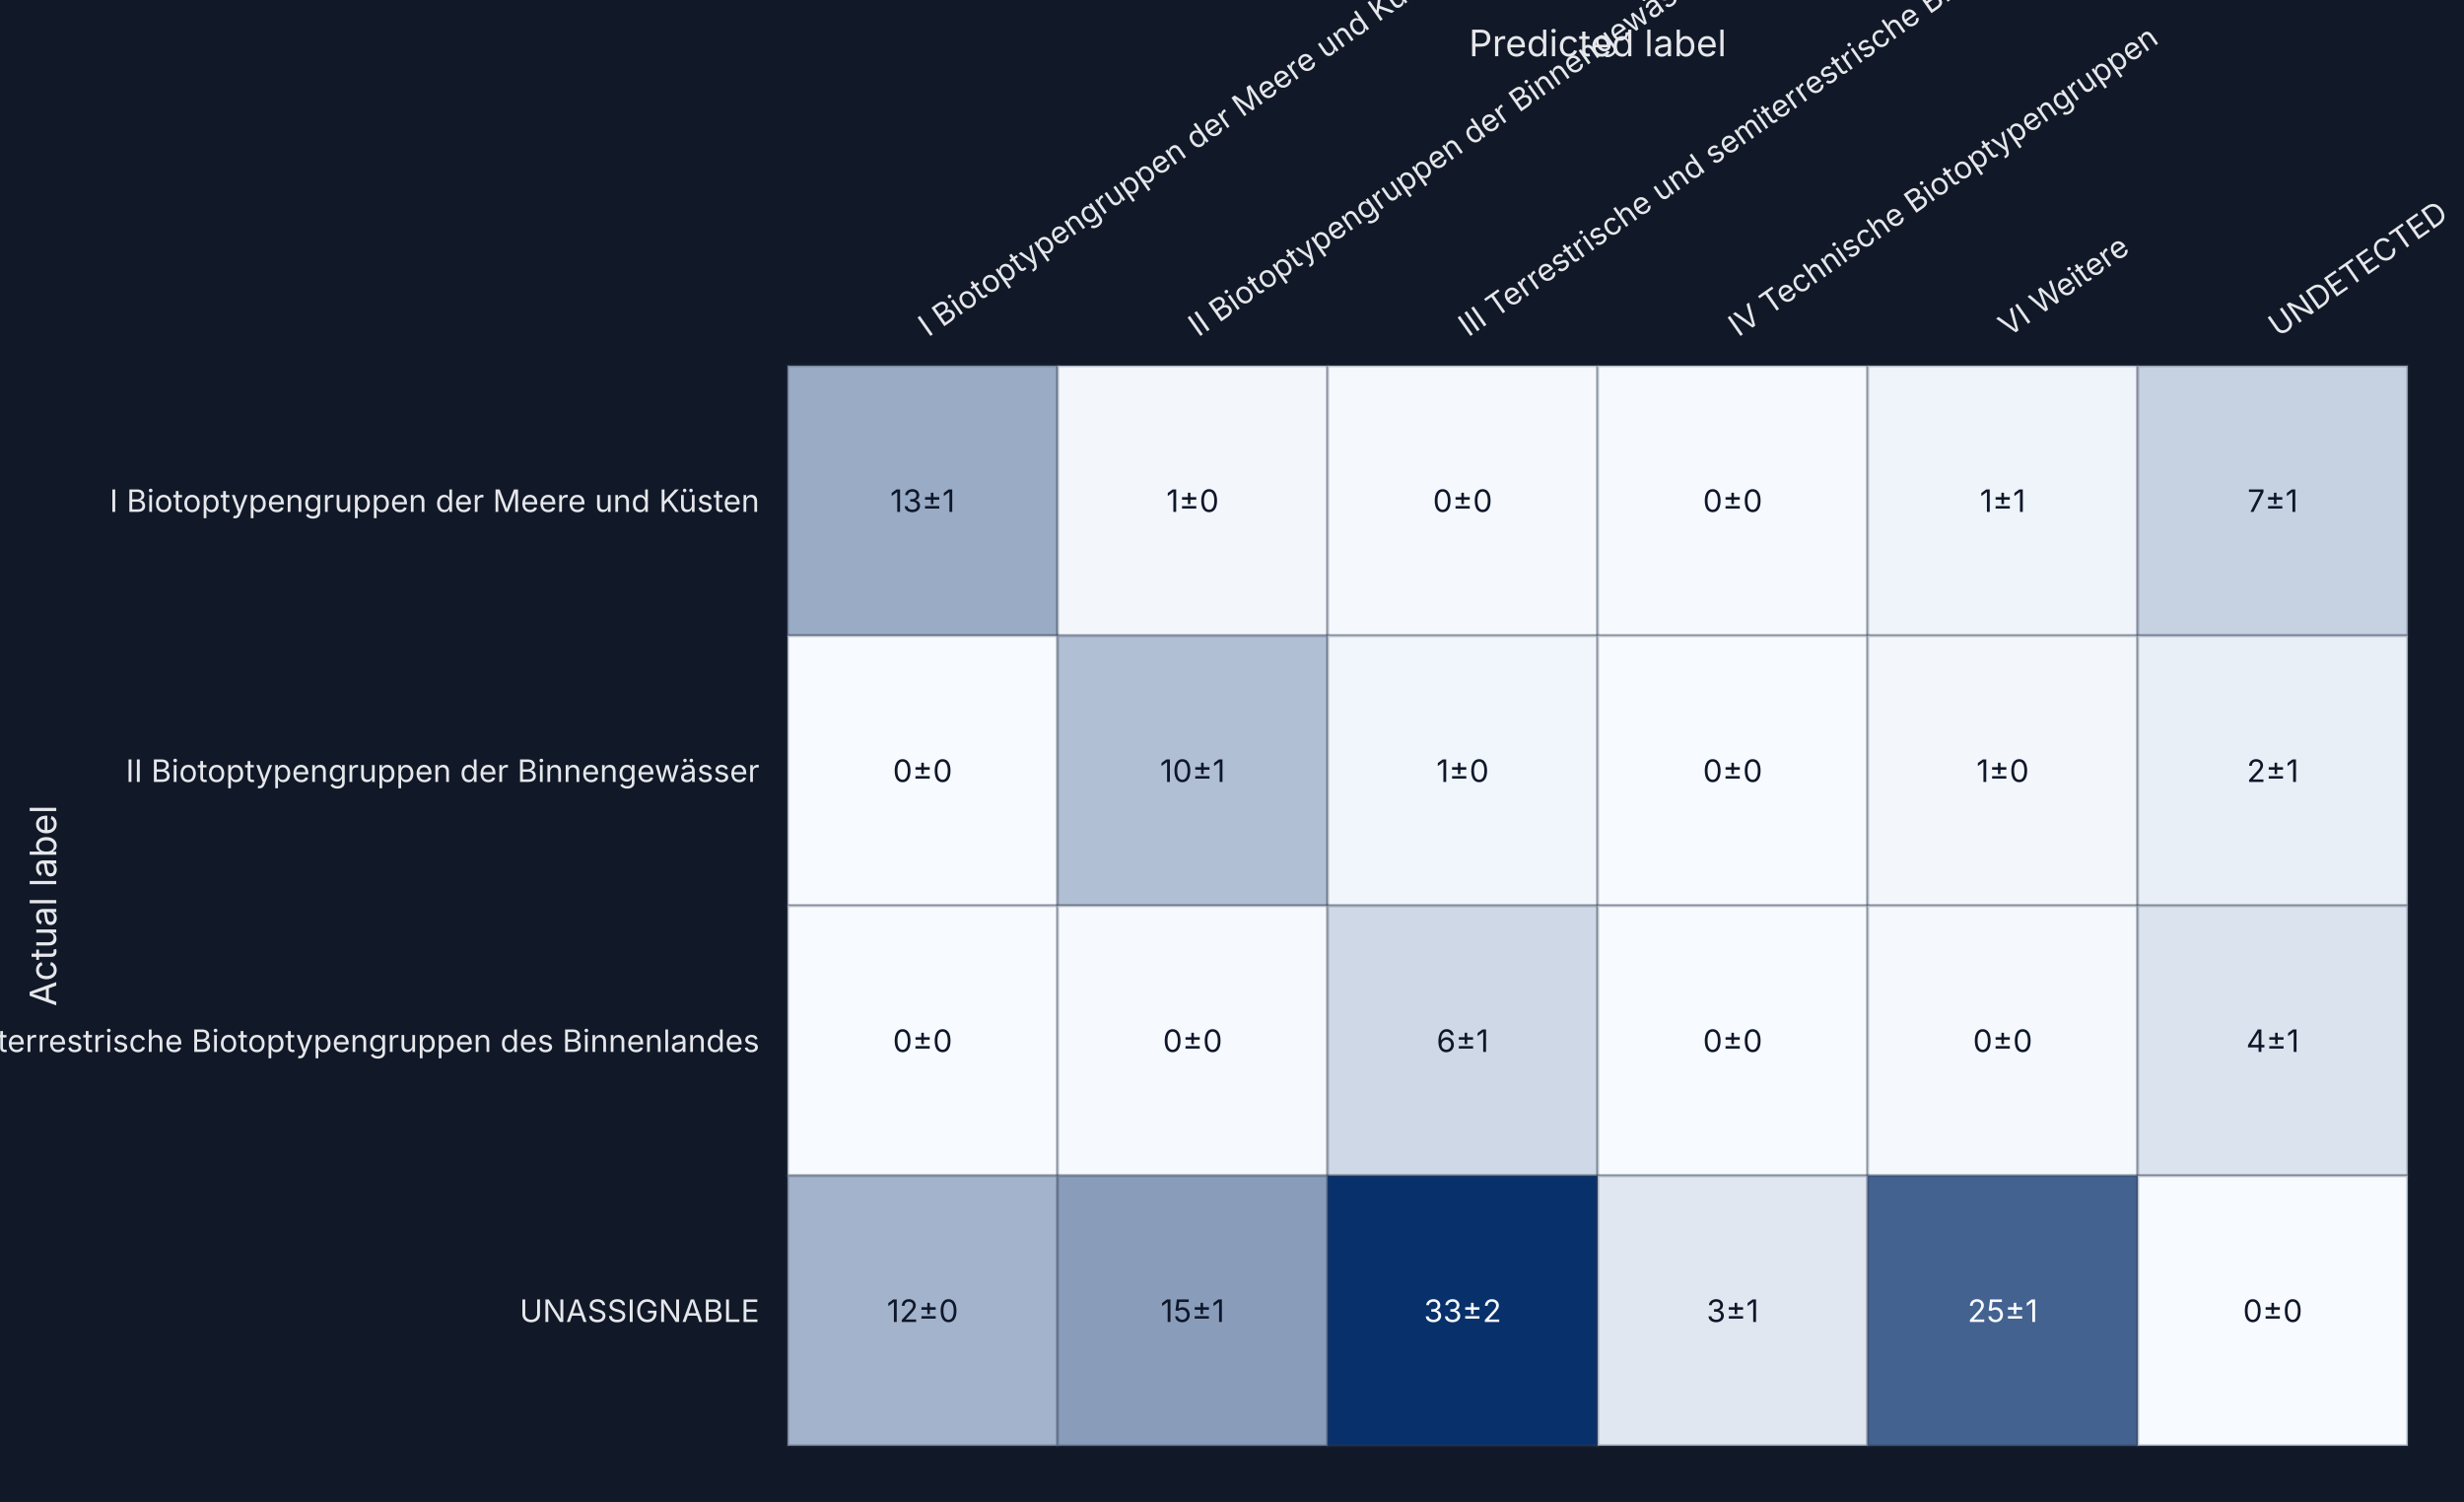
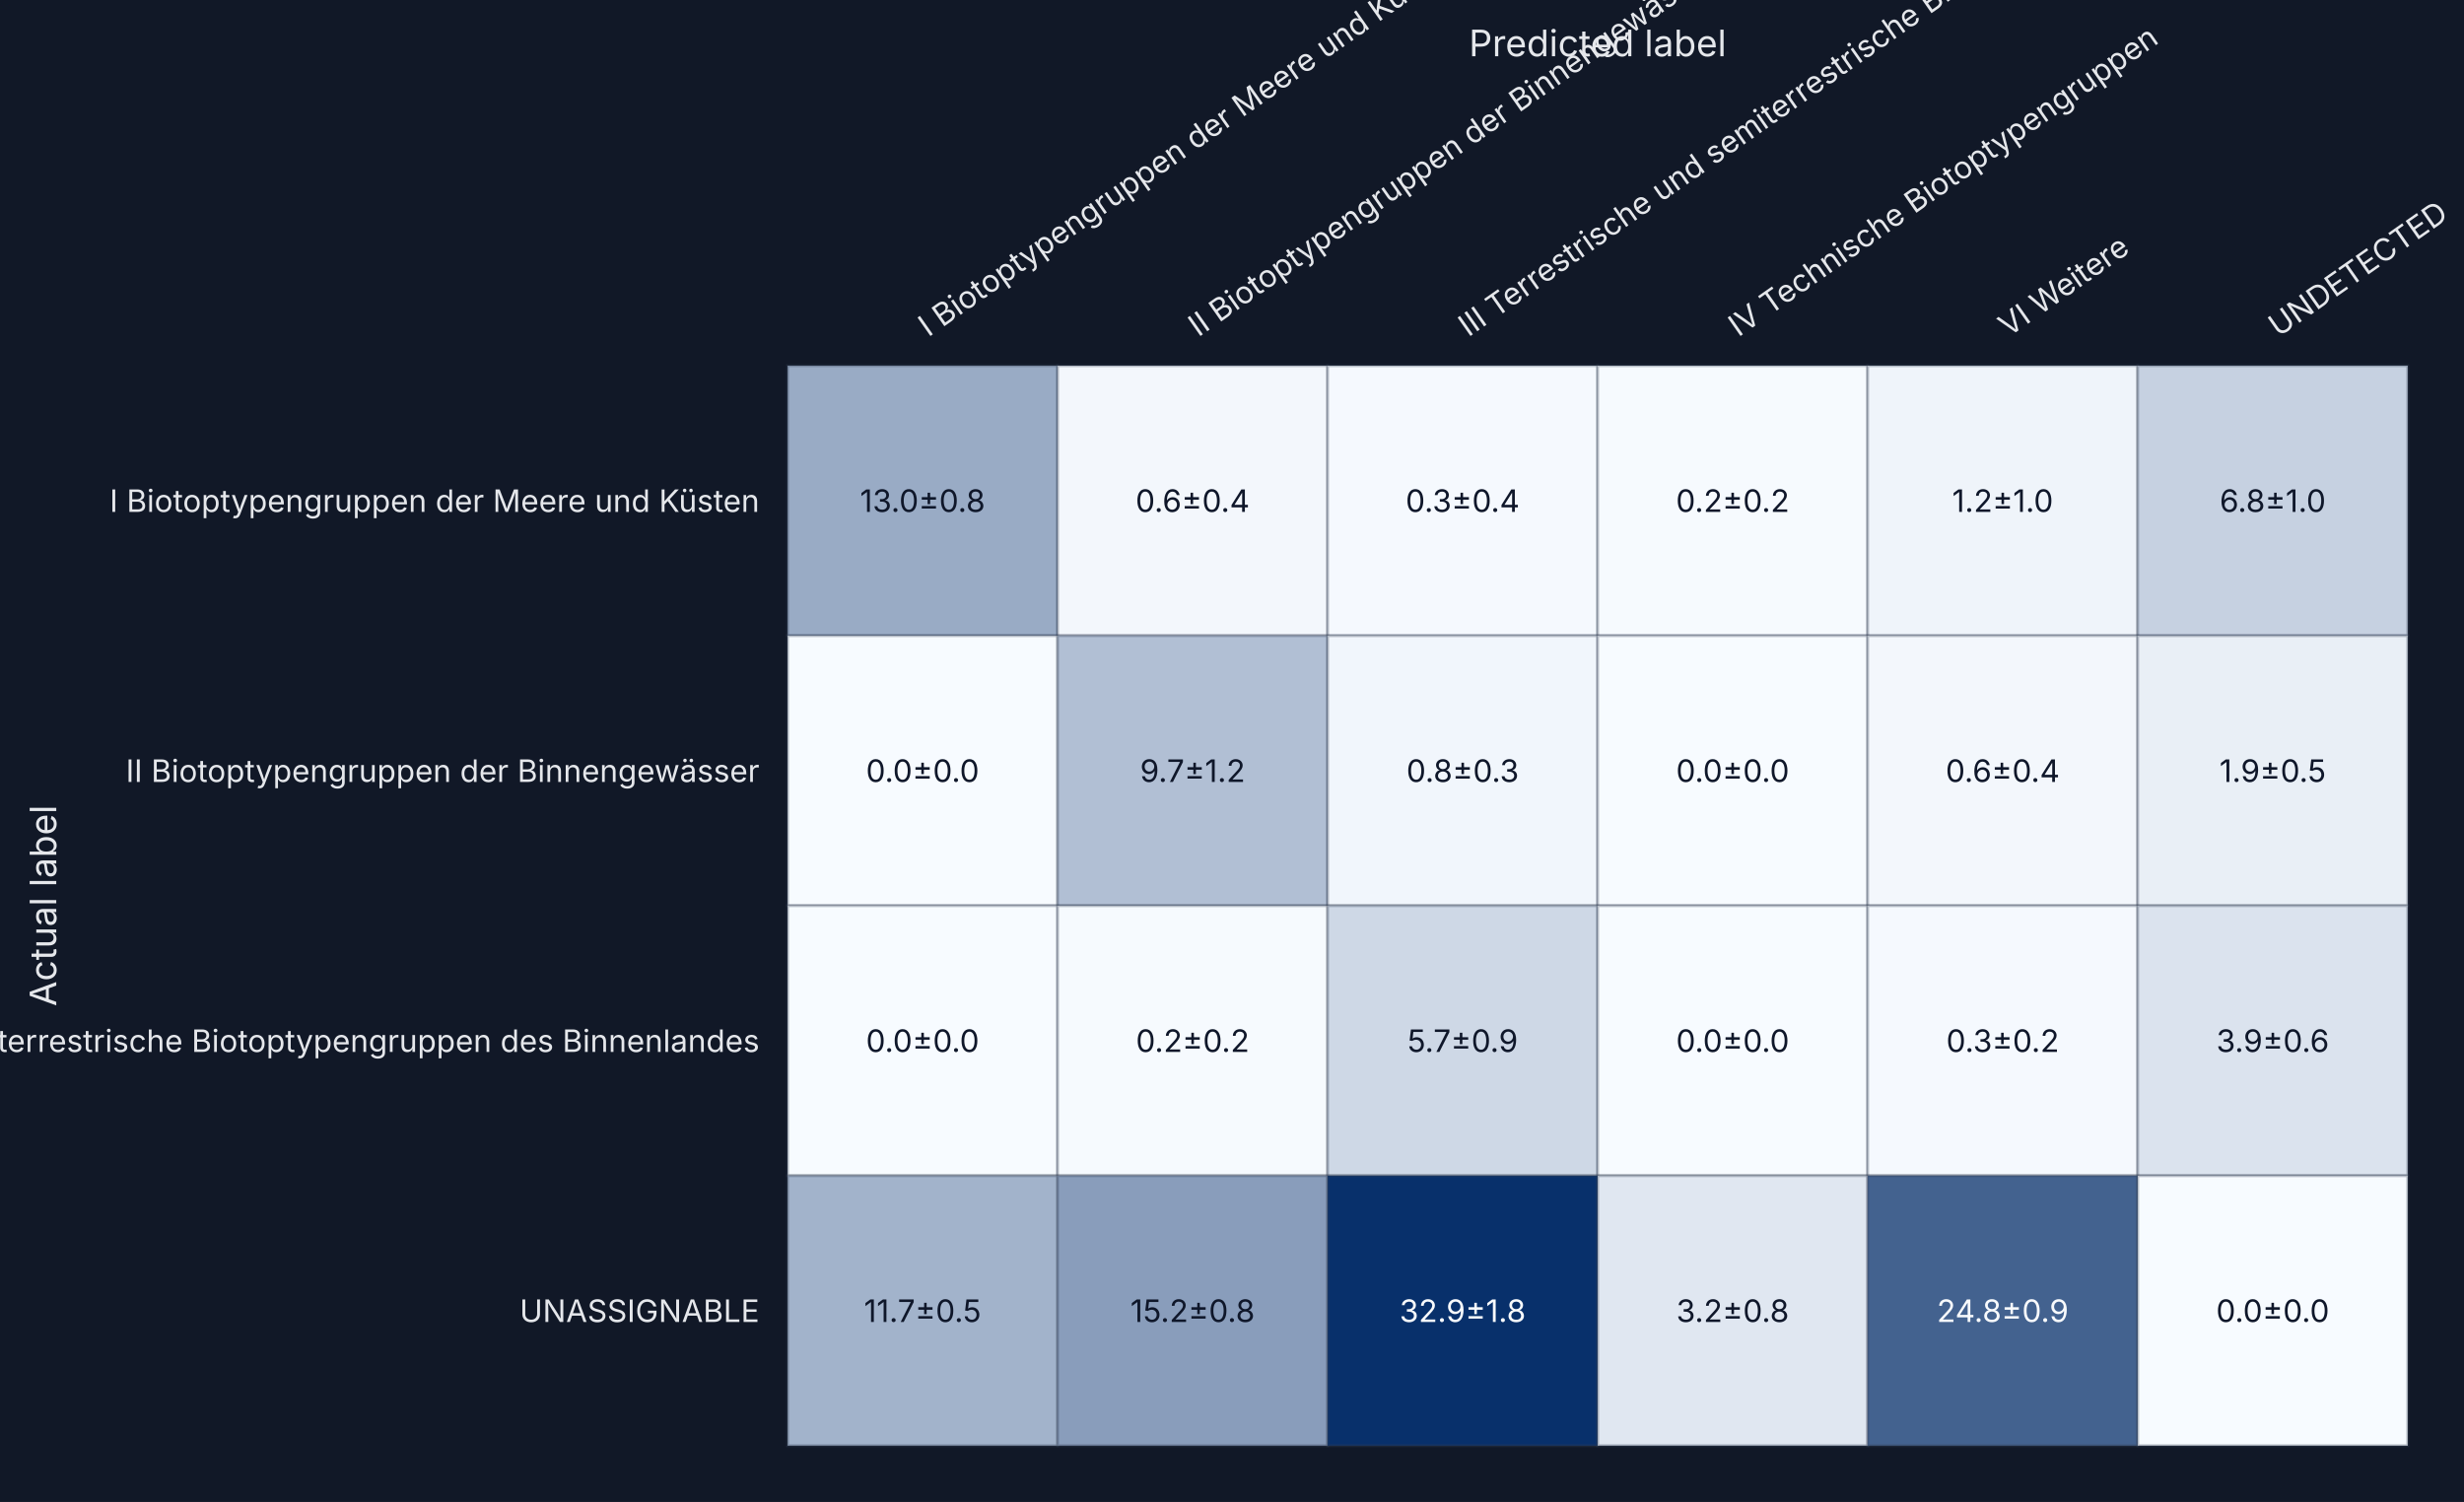
<svg xmlns="http://www.w3.org/2000/svg" width="876" height="534" viewBox="0 0 876 534" style="color: rgb(229, 231, 235); font-family: Inter, Arial, sans-serif; background-color: rgba(0, 0, 0, 0);">
  <rect x="0" y="0" width="876" height="534" fill="rgb(17, 24, 39)" />
  <text x="568" y="20" text-anchor="middle" fill="currentColor" font-size="13">Predicted label</text>
  <text x="20" y="322" transform="rotate(-90 20 322)" text-anchor="middle" fill="currentColor" font-size="13">Actual label</text>
  <text x="270" y="182" text-anchor="end" fill="currentColor" font-size="11">I Biotoptypengruppen der Meere und Küsten</text>
  <text x="270" y="278" text-anchor="end" fill="currentColor" font-size="11">II Biotoptypengruppen der Binnengewässer</text>
  <text x="270" y="374" text-anchor="end" fill="currentColor" font-size="11">III Terrestrische und semiterrestrische Biotoptypengruppen des Binnenlandes</text>
  <text x="270" y="470" text-anchor="end" fill="currentColor" font-size="11">UNASSIGNABLE</text>
  <rect x="280" y="130" width="96" height="96" fill="rgb(153, 171, 197)" stroke="#33415555" stroke-width="1" style="cursor: crosshair;" />
-   <text x="328" y="182" text-anchor="middle" fill="#0f172a" font-size="11">13±1</text>
+   <text x="328" y="182" text-anchor="middle" fill="#0f172a" font-size="11">13.0±0.8</text>
  <rect x="376" y="130" width="96" height="96" fill="rgb(243, 247, 252)" stroke="#33415555" stroke-width="1" style="cursor: crosshair;" />
-   <text x="424" y="182" text-anchor="middle" fill="#0f172a" font-size="11">1±0</text>
+   <text x="424" y="182" text-anchor="middle" fill="#0f172a" font-size="11">0.6±0.4</text>
  <rect x="472" y="130" width="96" height="96" fill="rgb(245, 249, 254)" stroke="#33415555" stroke-width="1" style="cursor: crosshair;" />
-   <text x="520" y="182" text-anchor="middle" fill="#0f172a" font-size="11">0±0</text>
+   <text x="520" y="182" text-anchor="middle" fill="#0f172a" font-size="11">0.3±0.4</text>
  <rect x="568" y="130" width="96" height="96" fill="rgb(246, 250, 254)" stroke="#33415555" stroke-width="1" style="cursor: crosshair;" />
-   <text x="616" y="182" text-anchor="middle" fill="#0f172a" font-size="11">0±0</text>
+   <text x="616" y="182" text-anchor="middle" fill="#0f172a" font-size="11">0.2±0.2</text>
  <rect x="664" y="130" width="96" height="96" fill="rgb(239, 244, 250)" stroke="#33415555" stroke-width="1" style="cursor: crosshair;" />
-   <text x="712" y="182" text-anchor="middle" fill="#0f172a" font-size="11">1±1</text>
+   <text x="712" y="182" text-anchor="middle" fill="#0f172a" font-size="11">1.2±1.0</text>
  <rect x="760" y="130" width="96" height="96" fill="rgb(198, 209, 225)" stroke="#33415555" stroke-width="1" style="cursor: crosshair;" />
-   <text x="808" y="182" text-anchor="middle" fill="#0f172a" font-size="11">7±1</text>
+   <text x="808" y="182" text-anchor="middle" fill="#0f172a" font-size="11">6.8±1.0</text>
  <rect x="280" y="226" width="96" height="96" fill="rgb(247, 251, 255)" stroke="#33415555" stroke-width="1" style="cursor: crosshair;" />
-   <text x="328" y="278" text-anchor="middle" fill="#0f172a" font-size="11">0±0</text>
+   <text x="328" y="278" text-anchor="middle" fill="#0f172a" font-size="11">0.0±0.0</text>
  <rect x="376" y="226" width="96" height="96" fill="rgb(177, 191, 212)" stroke="#33415555" stroke-width="1" style="cursor: crosshair;" />
-   <text x="424" y="278" text-anchor="middle" fill="#0f172a" font-size="11">10±1</text>
+   <text x="424" y="278" text-anchor="middle" fill="#0f172a" font-size="11">9.7±1.2</text>
  <rect x="472" y="226" width="96" height="96" fill="rgb(241, 246, 252)" stroke="#33415555" stroke-width="1" style="cursor: crosshair;" />
-   <text x="520" y="278" text-anchor="middle" fill="#0f172a" font-size="11">1±0</text>
+   <text x="520" y="278" text-anchor="middle" fill="#0f172a" font-size="11">0.8±0.3</text>
  <rect x="568" y="226" width="96" height="96" fill="rgb(247, 251, 255)" stroke="#33415555" stroke-width="1" style="cursor: crosshair;" />
-   <text x="616" y="278" text-anchor="middle" fill="#0f172a" font-size="11">0±0</text>
+   <text x="616" y="278" text-anchor="middle" fill="#0f172a" font-size="11">0.0±0.0</text>
  <rect x="664" y="226" width="96" height="96" fill="rgb(243, 247, 252)" stroke="#33415555" stroke-width="1" style="cursor: crosshair;" />
-   <text x="712" y="278" text-anchor="middle" fill="#0f172a" font-size="11">1±0</text>
+   <text x="712" y="278" text-anchor="middle" fill="#0f172a" font-size="11">0.6±0.4</text>
  <rect x="760" y="226" width="96" height="96" fill="rgb(233, 239, 246)" stroke="#33415555" stroke-width="1" style="cursor: crosshair;" />
-   <text x="808" y="278" text-anchor="middle" fill="#0f172a" font-size="11">2±1</text>
+   <text x="808" y="278" text-anchor="middle" fill="#0f172a" font-size="11">1.9±0.5</text>
  <rect x="280" y="322" width="96" height="96" fill="rgb(247, 251, 255)" stroke="#33415555" stroke-width="1" style="cursor: crosshair;" />
-   <text x="328" y="374" text-anchor="middle" fill="#0f172a" font-size="11">0±0</text>
+   <text x="328" y="374" text-anchor="middle" fill="#0f172a" font-size="11">0.0±0.0</text>
  <rect x="376" y="322" width="96" height="96" fill="rgb(246, 250, 254)" stroke="#33415555" stroke-width="1" style="cursor: crosshair;" />
-   <text x="424" y="374" text-anchor="middle" fill="#0f172a" font-size="11">0±0</text>
+   <text x="424" y="374" text-anchor="middle" fill="#0f172a" font-size="11">0.2±0.2</text>
  <rect x="472" y="322" width="96" height="96" fill="rgb(206, 216, 230)" stroke="#33415555" stroke-width="1" style="cursor: crosshair;" />
-   <text x="520" y="374" text-anchor="middle" fill="#0f172a" font-size="11">6±1</text>
+   <text x="520" y="374" text-anchor="middle" fill="#0f172a" font-size="11">5.7±0.9</text>
  <rect x="568" y="322" width="96" height="96" fill="rgb(247, 251, 255)" stroke="#33415555" stroke-width="1" style="cursor: crosshair;" />
-   <text x="616" y="374" text-anchor="middle" fill="#0f172a" font-size="11">0±0</text>
+   <text x="616" y="374" text-anchor="middle" fill="#0f172a" font-size="11">0.0±0.0</text>
  <rect x="664" y="322" width="96" height="96" fill="rgb(245, 249, 254)" stroke="#33415555" stroke-width="1" style="cursor: crosshair;" />
-   <text x="712" y="374" text-anchor="middle" fill="#0f172a" font-size="11">0±0</text>
+   <text x="712" y="374" text-anchor="middle" fill="#0f172a" font-size="11">0.3±0.2</text>
  <rect x="760" y="322" width="96" height="96" fill="rgb(219, 227, 238)" stroke="#33415555" stroke-width="1" style="cursor: crosshair;" />
-   <text x="808" y="374" text-anchor="middle" fill="#0f172a" font-size="11">4±1</text>
+   <text x="808" y="374" text-anchor="middle" fill="#0f172a" font-size="11">3.9±0.6</text>
  <rect x="280" y="418" width="96" height="96" fill="rgb(162, 179, 203)" stroke="#33415555" stroke-width="1" style="cursor: crosshair;" />
-   <text x="328" y="470" text-anchor="middle" fill="#0f172a" font-size="11">12±0</text>
+   <text x="328" y="470" text-anchor="middle" fill="#0f172a" font-size="11">11.7±0.5</text>
  <rect x="376" y="418" width="96" height="96" fill="rgb(137, 157, 187)" stroke="#33415555" stroke-width="1" style="cursor: crosshair;" />
-   <text x="424" y="470" text-anchor="middle" fill="#0f172a" font-size="11">15±1</text>
+   <text x="424" y="470" text-anchor="middle" fill="#0f172a" font-size="11">15.2±0.8</text>
  <rect x="472" y="418" width="96" height="96" fill="rgb(8, 48, 107)" stroke="#33415555" stroke-width="1" style="cursor: crosshair;" />
-   <text x="520" y="470" text-anchor="middle" fill="#f8fafc" font-size="11">33±2</text>
+   <text x="520" y="470" text-anchor="middle" fill="#f8fafc" font-size="11">32.9±1.8</text>
  <rect x="568" y="418" width="96" height="96" fill="rgb(224, 231, 241)" stroke="#33415555" stroke-width="1" style="cursor: crosshair;" />
-   <text x="616" y="470" text-anchor="middle" fill="#0f172a" font-size="11">3±1</text>
+   <text x="616" y="470" text-anchor="middle" fill="#0f172a" font-size="11">3.2±0.8</text>
  <rect x="664" y="418" width="96" height="96" fill="rgb(67, 98, 143)" stroke="#33415555" stroke-width="1" style="cursor: crosshair;" />
-   <text x="712" y="470" text-anchor="middle" fill="#f8fafc" font-size="11">25±1</text>
+   <text x="712" y="470" text-anchor="middle" fill="#f8fafc" font-size="11">24.8±0.9</text>
  <rect x="760" y="418" width="96" height="96" fill="rgb(247, 251, 255)" stroke="#33415555" stroke-width="1" style="cursor: crosshair;" />
-   <text x="808" y="470" text-anchor="middle" fill="#0f172a" font-size="11">0±0</text>
+   <text x="808" y="470" text-anchor="middle" fill="#0f172a" font-size="11">0.0±0.0</text>
  <text x="330" y="120" transform="rotate(-35 330 120)" text-anchor="start" fill="currentColor" font-size="11">I Biotoptypengruppen der Meere und Küsten</text>
  <text x="426" y="120" transform="rotate(-35 426 120)" text-anchor="start" fill="currentColor" font-size="11">II Biotoptypengruppen der Binnengewässer</text>
  <text x="522" y="120" transform="rotate(-35 522 120)" text-anchor="start" fill="currentColor" font-size="11">III Terrestrische und semiterrestrische Biotoptypengruppen des Binnenlandes</text>
  <text x="618" y="120" transform="rotate(-35 618 120)" text-anchor="start" fill="currentColor" font-size="11">IV Technische Biotoptypengruppen</text>
  <text x="714" y="120" transform="rotate(-35 714 120)" text-anchor="start" fill="currentColor" font-size="11">VI Weitere</text>
  <text x="810" y="120" transform="rotate(-35 810 120)" text-anchor="start" fill="currentColor" font-size="11">UNDETECTED</text>
</svg>
